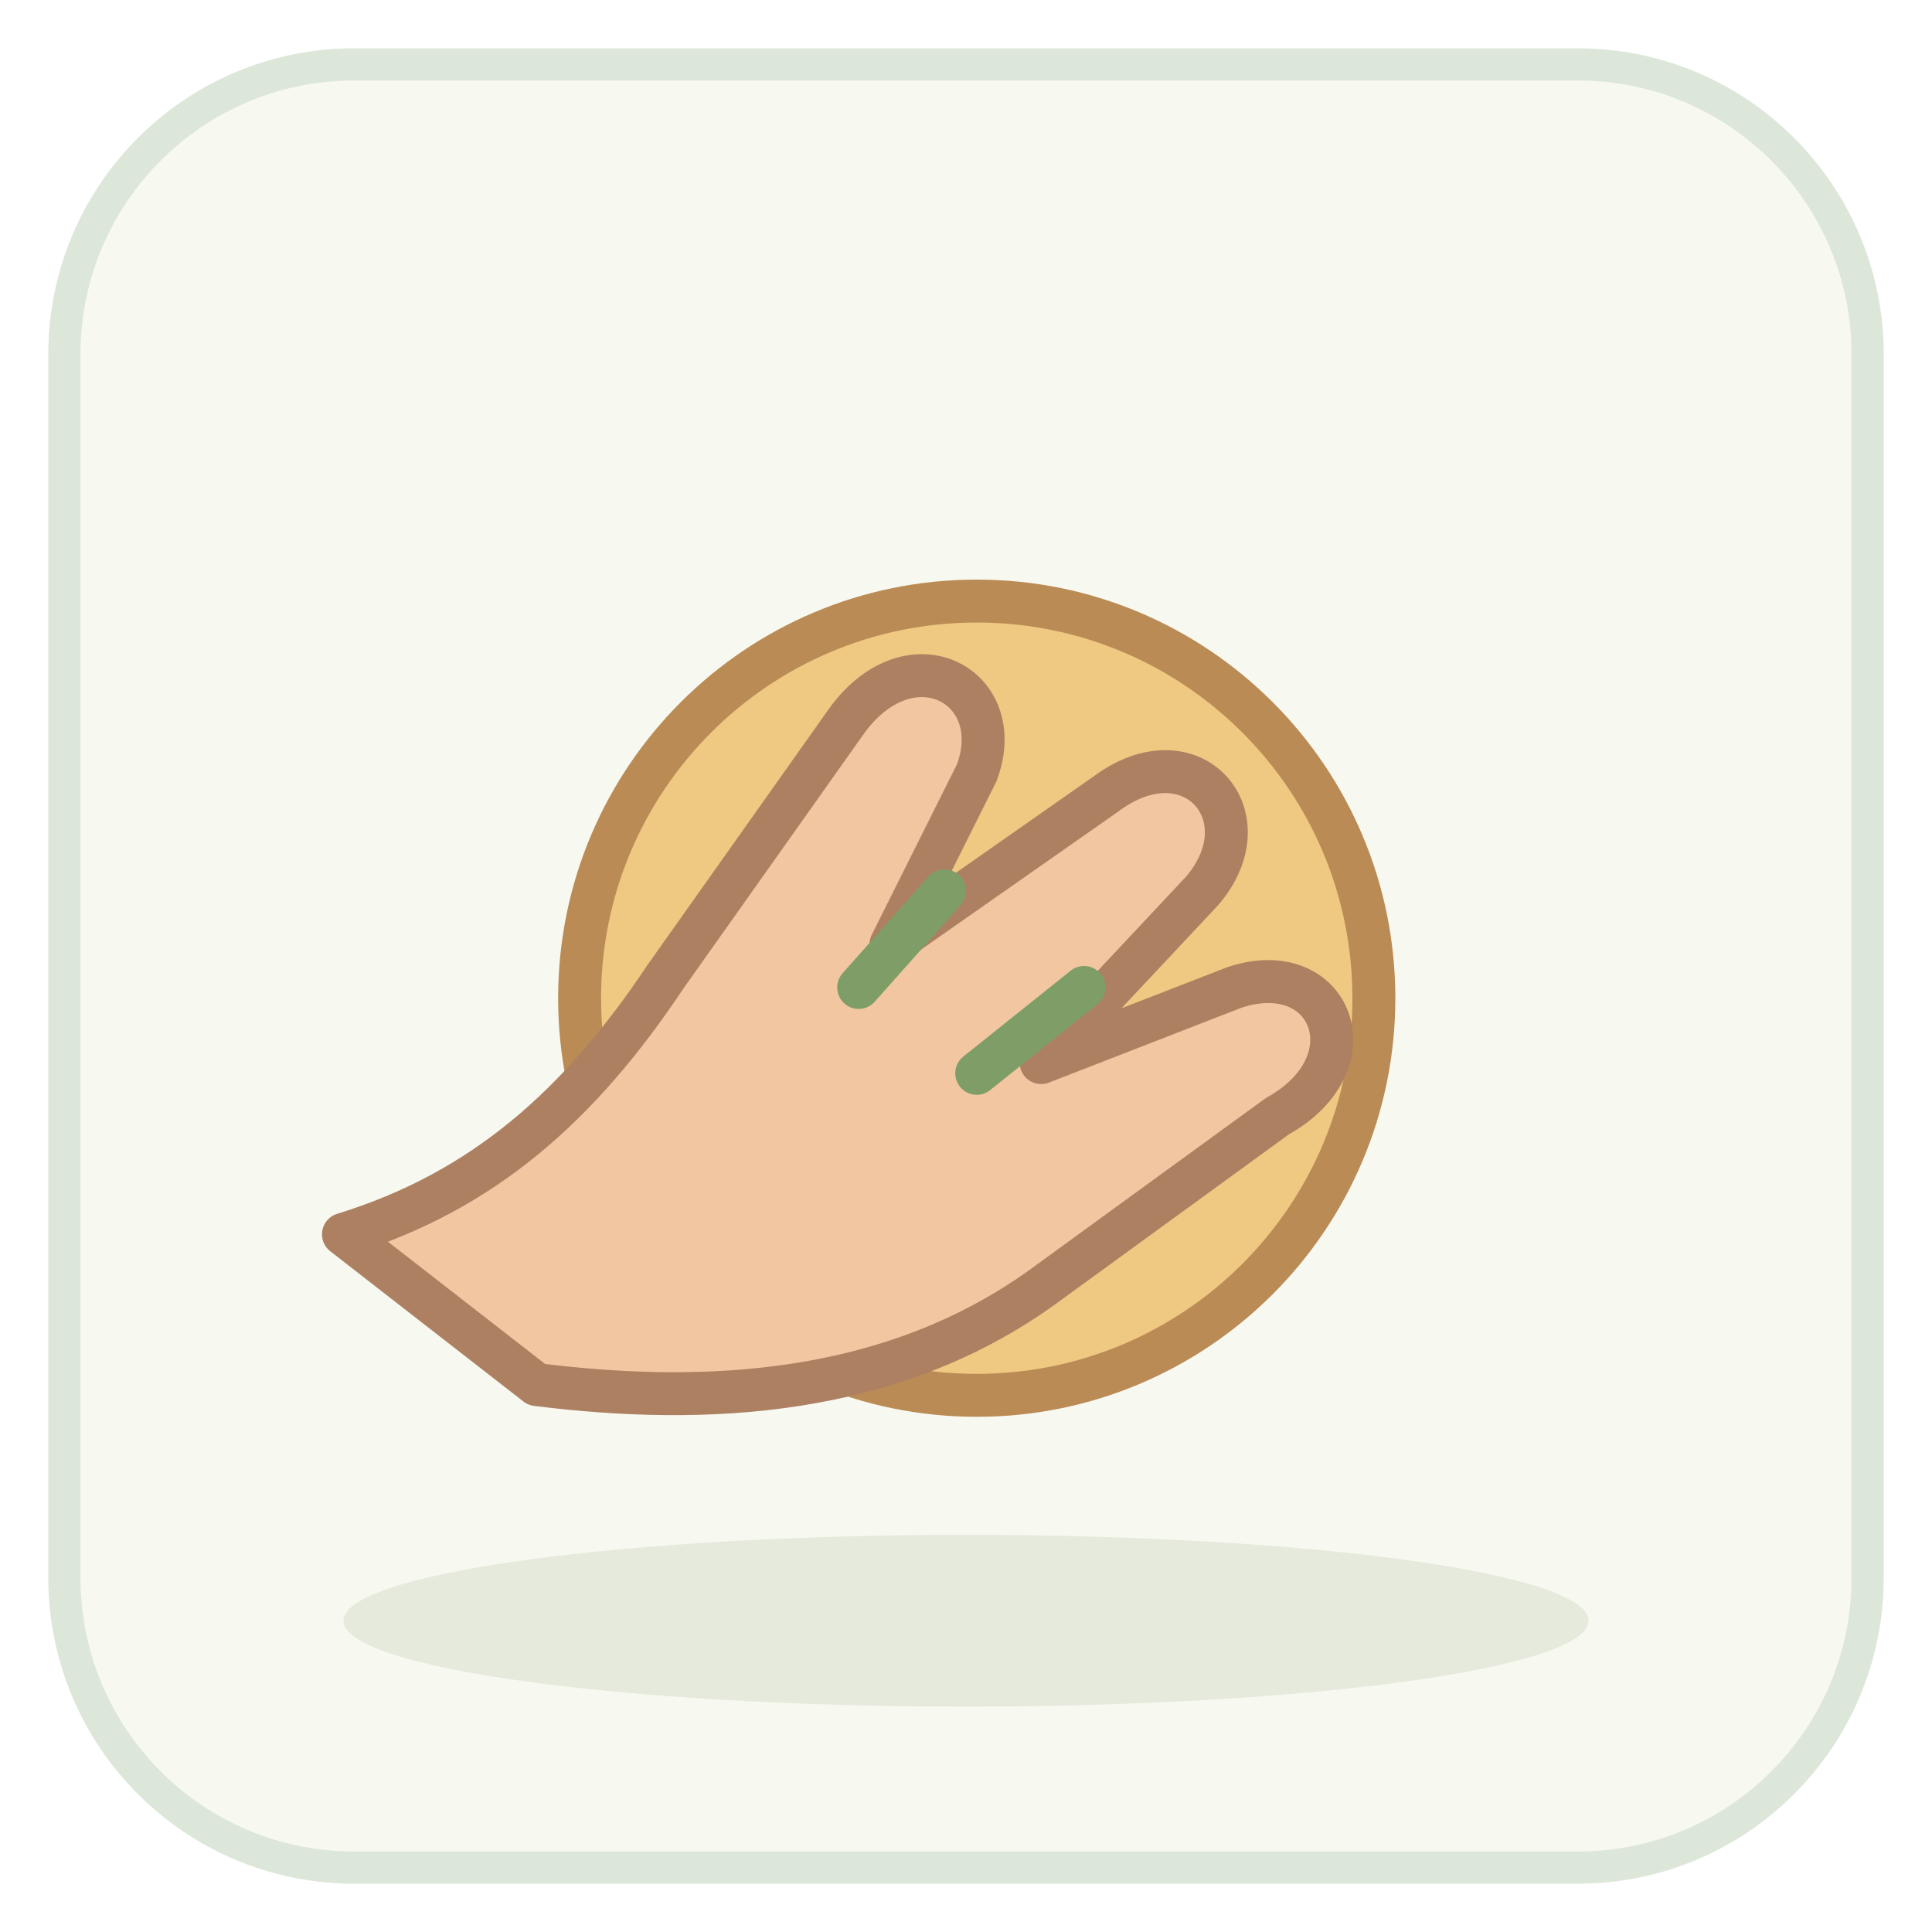
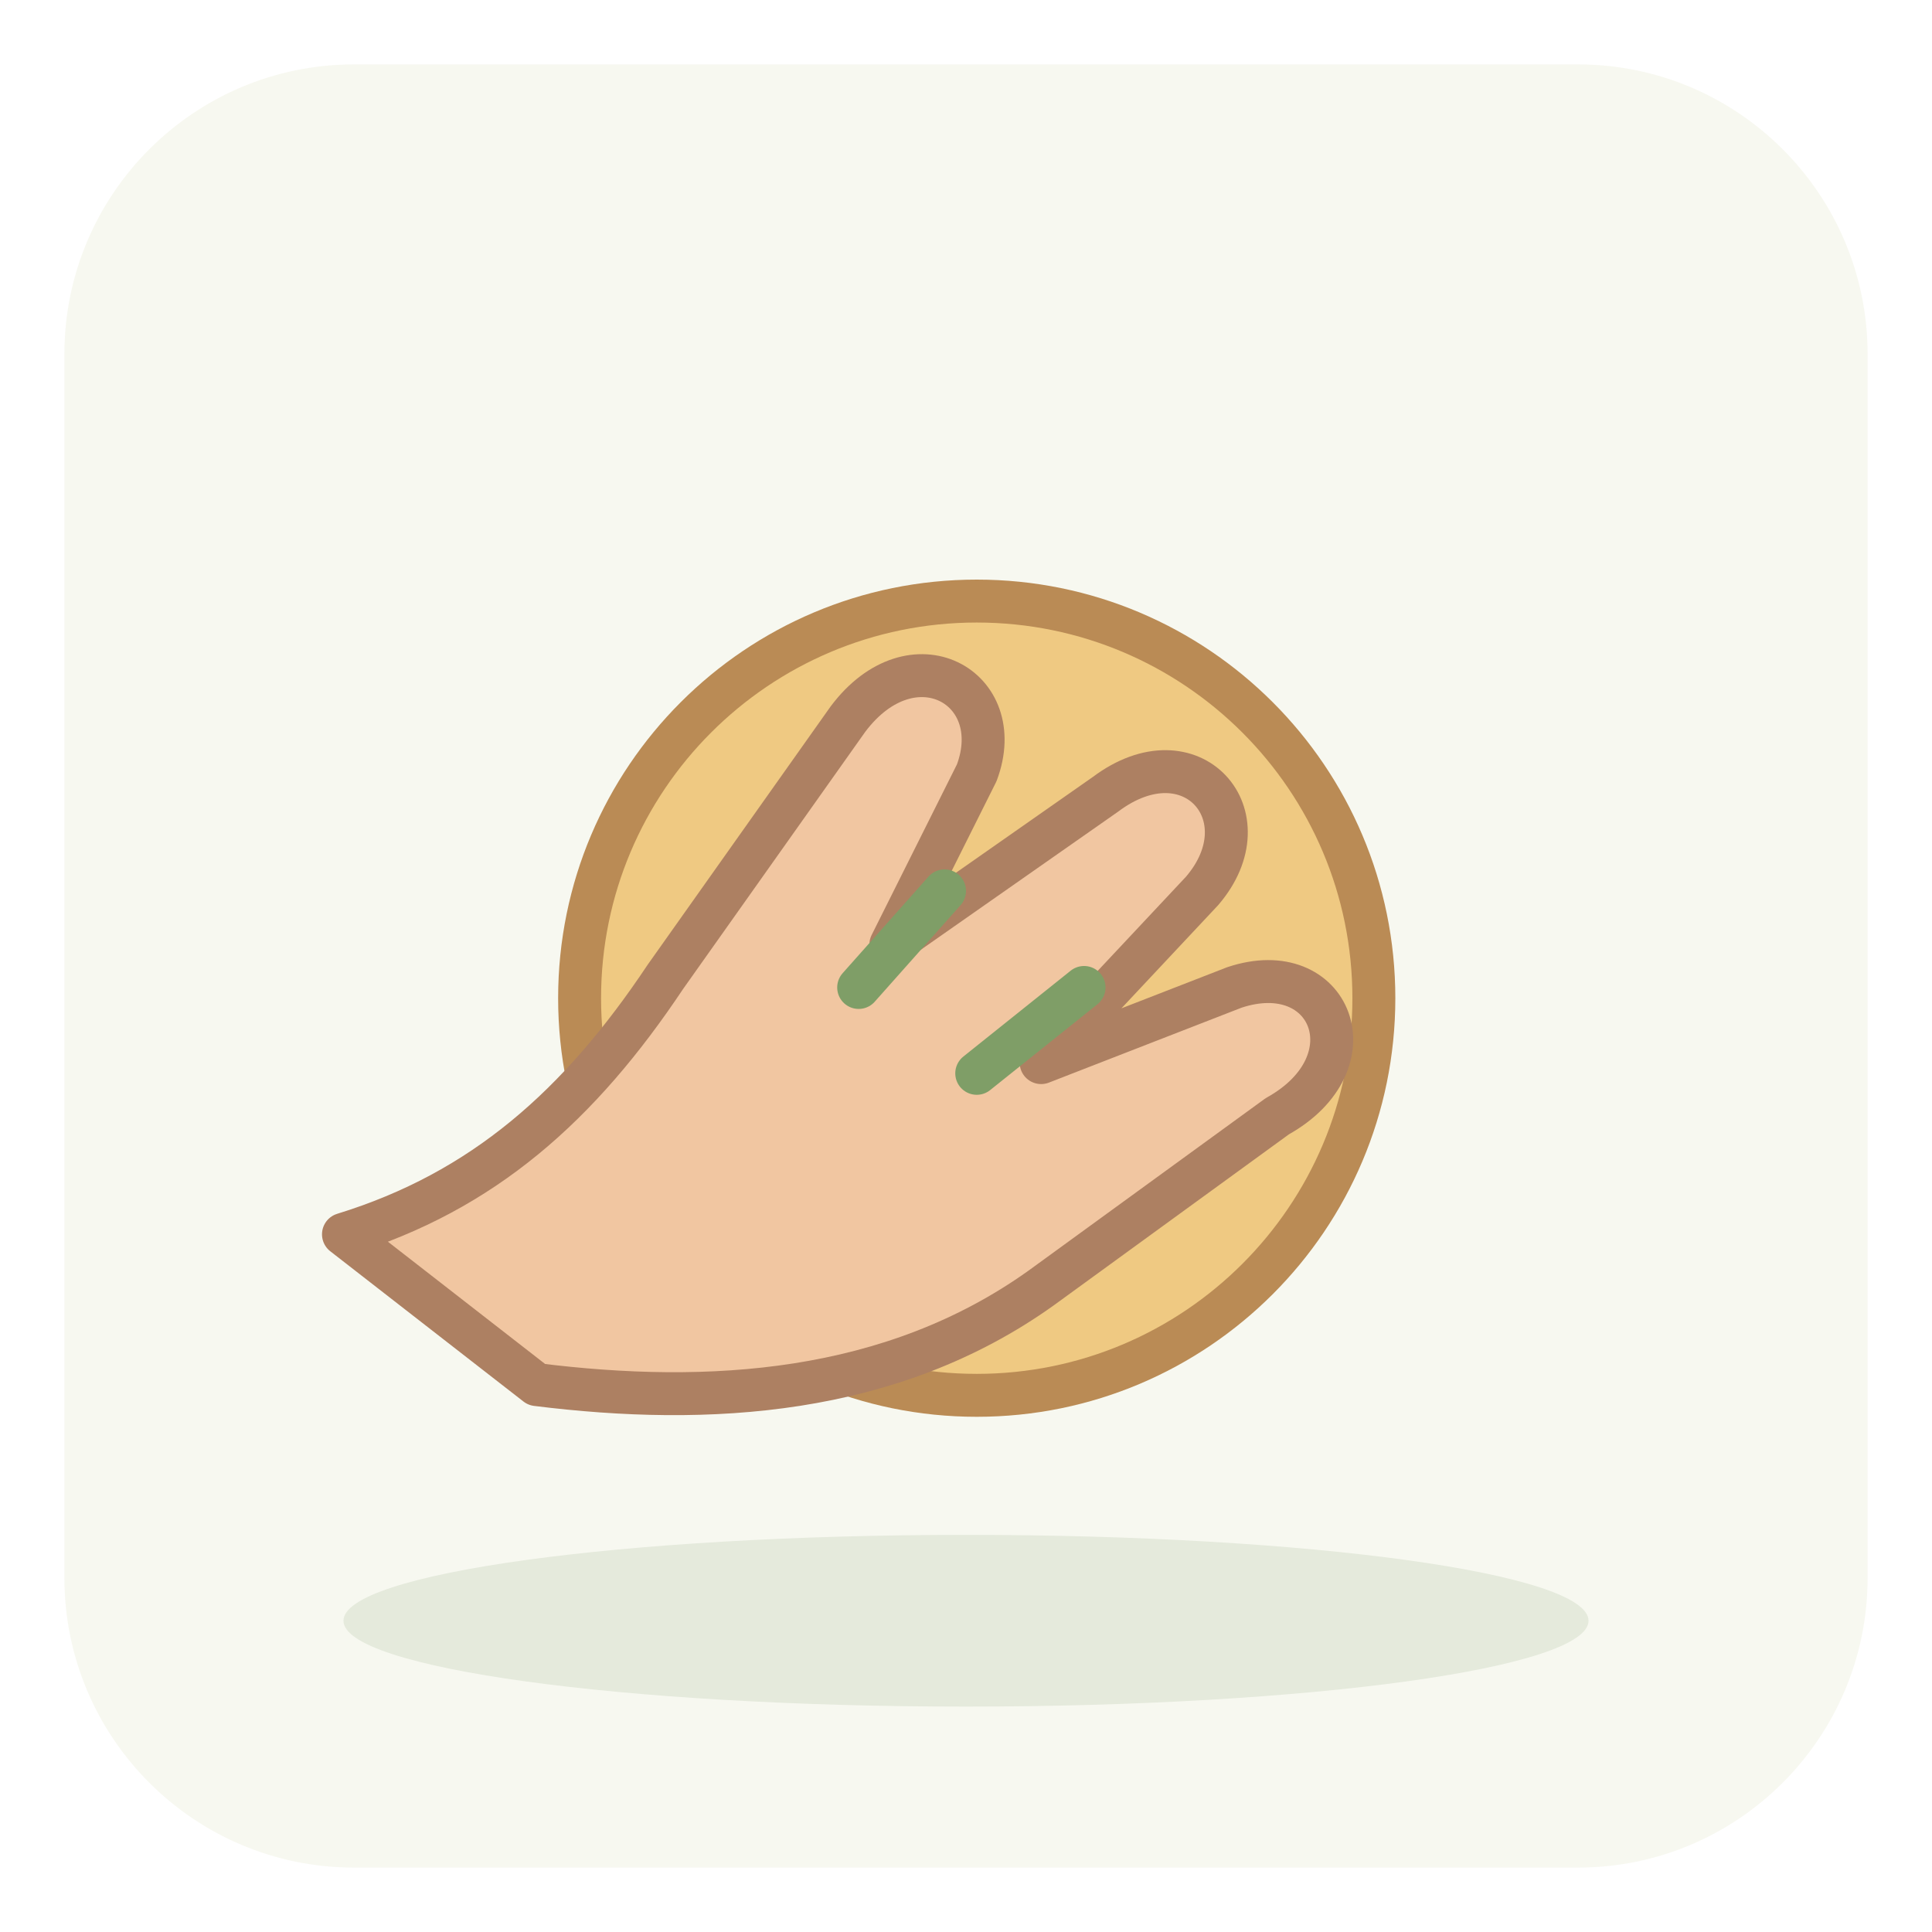
<svg xmlns="http://www.w3.org/2000/svg" viewBox="0 0 180 180">
-   <rect x="6" y="6" width="168" height="168" rx="27" fill="#f7f8f0" stroke="#dce7d9" stroke-width="3" />
+   <rect x="6" y="6" width="168" height="168" rx="27" fill="#f7f8f0" />
  <ellipse cx="90" cy="151" rx="58" ry="8" fill="#e5eadc" />
  <circle cx="91" cy="93" r="37" fill="#efc982" stroke="#ba8b55" stroke-width="4" />
  <path d="M32 115c13-4 22-12 30-24l17-24c6-8 15-3 12 5l-8 16 20-14c8-6 15 2 9 9l-15 16 18-7c9-3 13 7 4 12l-22 16c-14 10-31 11-47 9Z" fill="#f1c6a1" stroke="#ad8062" stroke-width="4" stroke-linejoin="round" />
  <path d="M80 92l8-9m3 17 10-8" stroke="#7f9e67" stroke-width="4" stroke-linecap="round" />
</svg>
